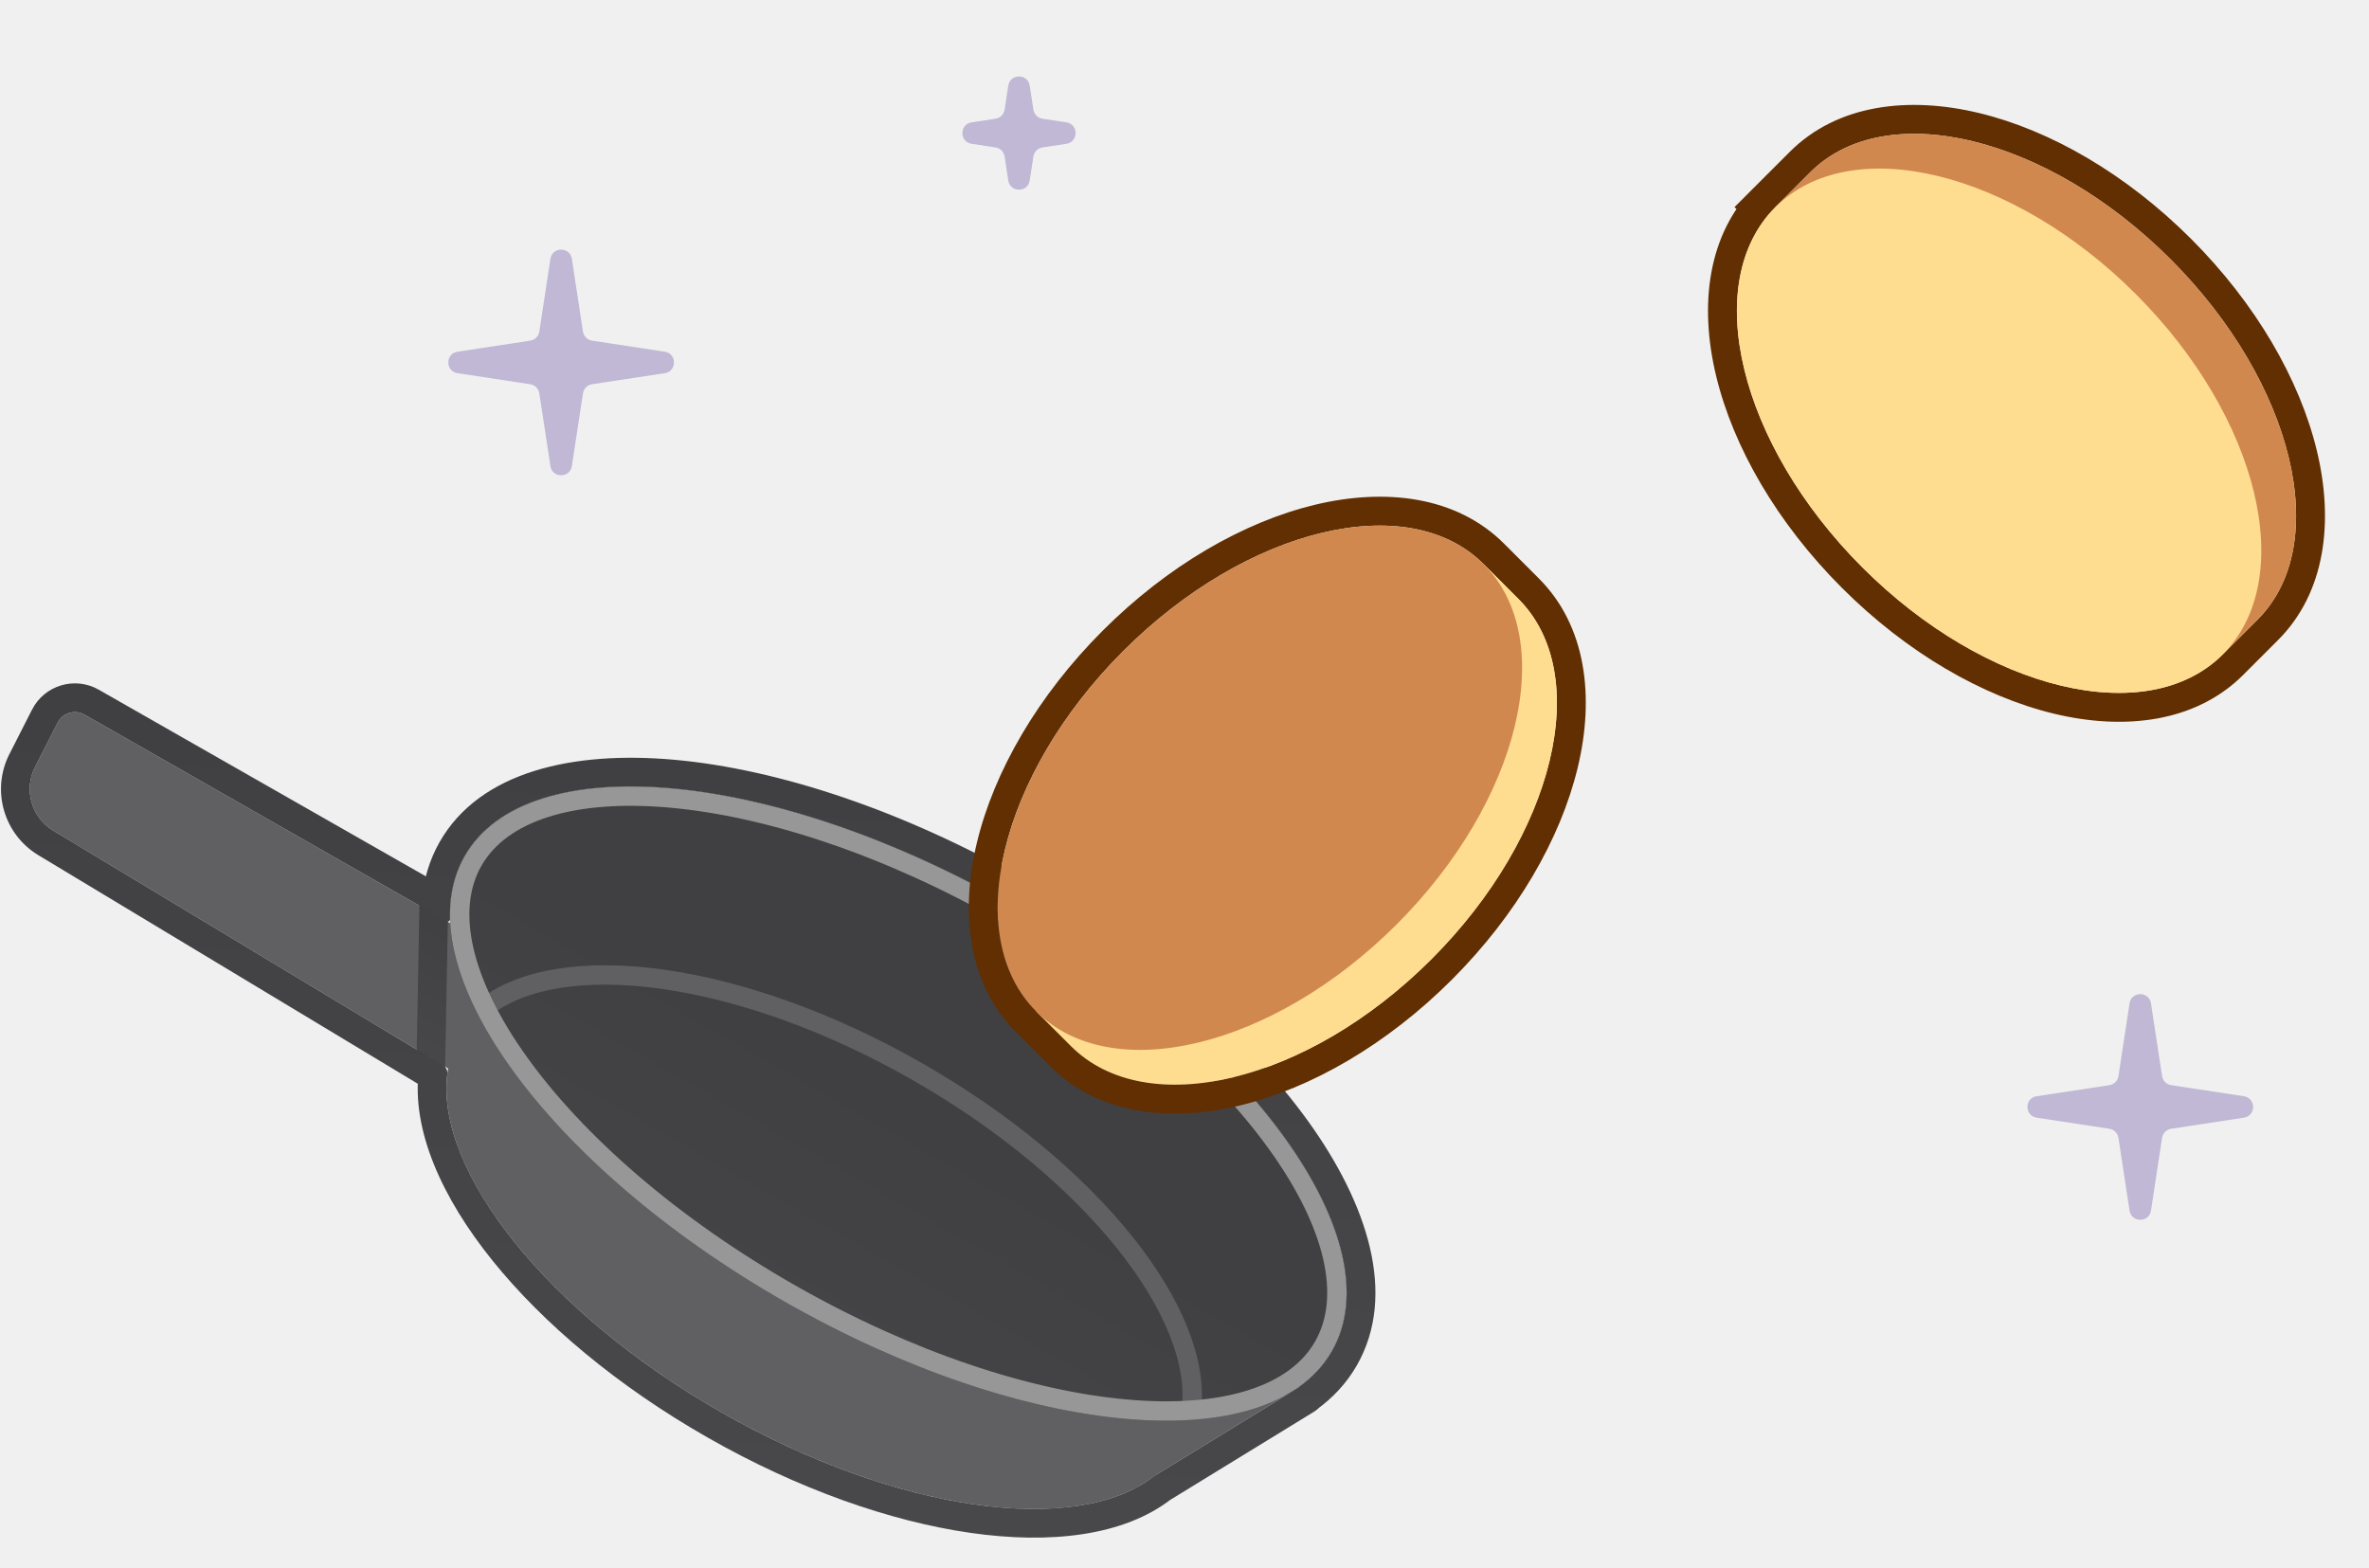
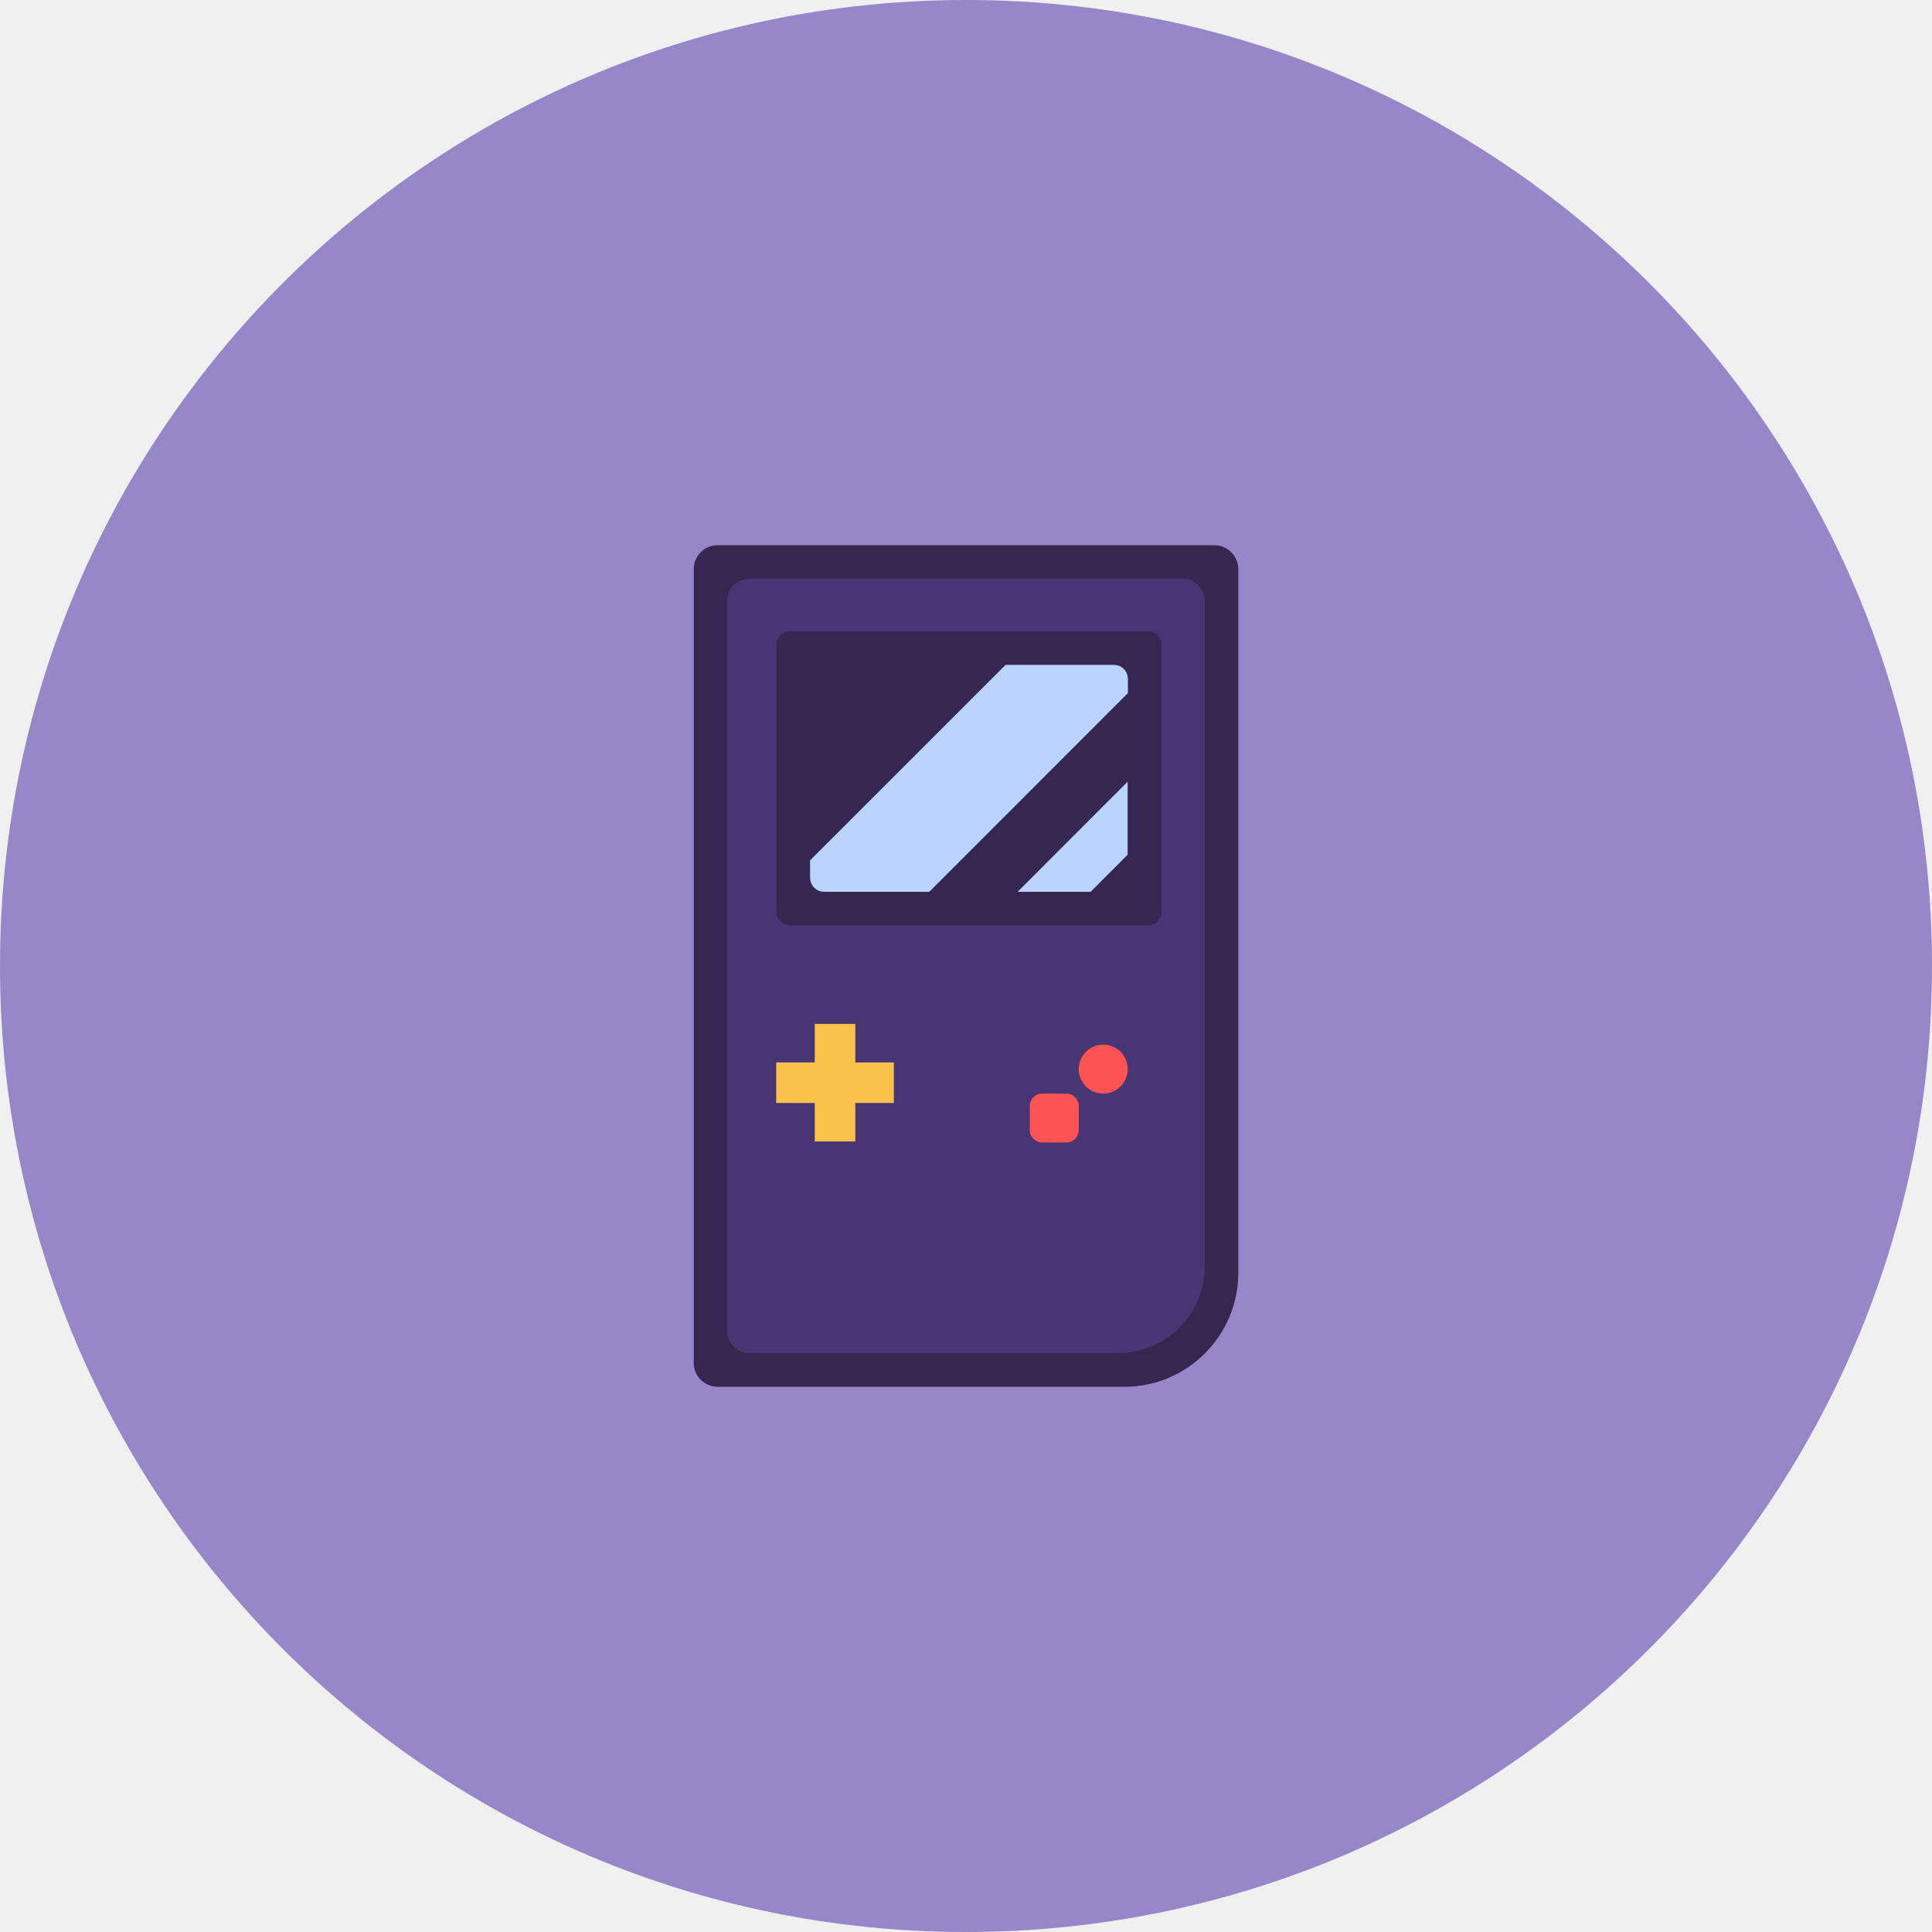
- <svg xmlns="http://www.w3.org/2000/svg" width="266" height="176" fill="none" viewBox="0 0 266 176">
-   <g clip-path="url(#clip0)">
-     <ellipse fill="#606063" rx="46.522" ry="22.068" transform="matrix(-0.868567 -0.495572 -0.495572 0.868567 91.9976 139.476)" />
-     <path fill="#606063" d="M127.302 167.171L145.865 155.788L50.545 101.403L50.412 123.3L127.302 167.171Z" />
-     <path fill="#606063" d="M55.166 106.319L9.488 80.257C8.409 79.641 7.035 80.052 6.471 81.159L3.93 86.152C2.636 88.694 3.527 91.804 5.97 93.276L53.228 121.751L55.166 106.319Z" />
-     <ellipse fill="url(#paint0_linear)" rx="56.065" ry="25.647" transform="matrix(-0.868567 -0.495572 -0.495572 0.868567 100.865 123.935)" />
-     <path stroke="#606063" stroke-width="2.175" d="M133.744 158.548C135.273 147.657 122.671 131.569 102.934 120.307C83.197 109.046 62.935 106.383 54.336 113.241" />
-     <path stroke="#979797" stroke-width="2.175" d="M53.114 96.689C49.943 102.246 51.864 110.414 58.328 119.405C64.73 128.31 75.351 137.653 88.694 145.266C102.037 152.879 115.484 157.269 126.408 158.249C137.437 159.238 145.446 156.736 148.616 151.18C151.786 145.623 149.866 137.455 143.402 128.464C137 119.559 126.379 110.217 113.036 102.603C99.692 94.99 86.246 90.6 75.322 89.62C64.293 88.631 56.284 91.133 53.114 96.689Z" />
-     <path stroke="url(#paint1_linear)" stroke-width="3.225" d="M48.711 101.51L48.355 120.51" />
-     <mask id="path-8-outside-1" width="166.515" height="100.494" x="-6.653" y="75.306" fill="#000" maskUnits="userSpaceOnUse">
-       <rect width="166.515" height="100.494" x="-6.653" y="75.306" fill="#fff" />
-       <path fill-rule="evenodd" d="M81.061 158.642C61.454 147.455 48.889 131.505 50.222 120.618C50.269 120.24 50.1 119.866 49.774 119.669L5.97 93.276C3.526 91.803 2.636 88.693 3.93 86.151L6.471 81.159C7.034 80.052 8.408 79.64 9.487 80.256L50.146 103.454C50.318 103.553 50.533 103.429 50.534 103.23C50.52 102.802 50.523 102.38 50.542 101.964L50.545 101.422C50.545 101.414 50.554 101.409 50.562 101.413C50.569 101.417 50.578 101.412 50.578 101.404C50.738 99.508 51.259 97.744 52.169 96.15C59.188 83.847 86.68 86.313 113.575 101.658C140.469 117.003 156.58 139.415 149.561 151.718C148.651 153.312 147.398 154.658 145.847 155.76C145.84 155.765 145.841 155.775 145.848 155.78C145.855 155.784 145.855 155.794 145.848 155.799L145.134 156.237C145.038 156.297 144.941 156.357 144.843 156.416L129.555 165.79C120.898 172.545 100.719 169.858 81.061 158.642Z" clip-rule="evenodd" />
-     </mask>
-     <path fill="url(#paint2_linear)" d="M81.061 158.642L82.659 155.841L81.061 158.642ZM5.97 93.276L4.305 96.038L4.305 96.038L5.97 93.276ZM3.93 86.151L6.804 87.614L3.93 86.151ZM6.471 81.159L9.345 82.621L9.345 82.621L6.471 81.159ZM9.487 80.256L11.085 77.455L11.085 77.455L9.487 80.256ZM50.542 101.964L53.763 102.114L53.766 102.049L53.767 101.984L50.542 101.964ZM52.169 96.15L49.368 94.551L49.368 94.551L52.169 96.15ZM113.575 101.658L115.173 98.857L113.575 101.658ZM149.561 151.718L146.76 150.12L146.76 150.12L149.561 151.718ZM145.134 156.237L143.448 153.488L143.433 153.497L143.418 153.506L145.134 156.237ZM144.843 156.416L143.186 153.648L143.172 153.657L143.157 153.666L144.843 156.416ZM129.555 165.79L127.869 163.041L127.714 163.136L127.571 163.248L129.555 165.79ZM145.848 155.799L147.534 158.548L145.848 155.799ZM145.847 155.76L143.979 153.132L145.847 155.76ZM50.545 101.422L47.32 101.403L50.545 101.422ZM50.146 103.454L51.744 100.653L50.146 103.454ZM50.578 101.404L53.792 101.675L50.578 101.404ZM50.222 120.618L53.423 121.01L50.222 120.618ZM49.774 119.669L48.11 122.431L49.774 119.669ZM47.022 120.225C46.196 126.966 49.657 134.552 55.276 141.539C60.994 148.649 69.367 155.683 79.463 161.443L82.659 155.841C73.148 150.415 65.435 143.88 60.302 137.497C55.069 130.99 52.915 125.157 53.423 121.01L47.022 120.225ZM4.305 96.038L48.11 122.431L51.438 116.907L7.634 90.513L4.305 96.038ZM1.056 84.688C-1.006 88.738 0.413 93.693 4.305 96.038L7.634 90.513C6.64 89.914 6.277 88.648 6.804 87.614L1.056 84.688ZM3.597 79.696L1.056 84.688L6.804 87.614L9.345 82.621L3.597 79.696ZM11.085 77.455C8.407 75.927 4.995 76.948 3.597 79.696L9.345 82.621C9.073 83.156 8.41 83.354 7.889 83.057L11.085 77.455ZM51.744 100.653L11.085 77.455L7.889 83.057L48.547 106.255L51.744 100.653ZM47.32 101.815C47.297 102.319 47.294 102.826 47.311 103.336L53.757 103.124C53.746 102.779 53.748 102.442 53.763 102.114L47.32 101.815ZM47.32 101.403L47.317 101.945L53.767 101.984L53.77 101.442L47.32 101.403ZM49.368 94.551C48.206 96.587 47.56 98.81 47.365 101.133L53.792 101.675C53.916 100.205 54.312 98.901 54.97 97.748L49.368 94.551ZM115.173 98.857C101.418 91.009 87.377 86.371 75.707 85.324C64.347 84.305 53.884 86.636 49.368 94.551L54.97 97.748C57.473 93.361 64.265 90.773 75.13 91.748C85.685 92.695 98.837 96.962 111.976 104.459L115.173 98.857ZM152.362 153.316C156.878 145.4 153.561 135.207 146.904 125.946C140.064 116.432 128.928 106.705 115.173 98.857L111.976 104.459C125.116 111.956 135.482 121.107 141.667 129.711C148.034 138.569 149.263 145.733 146.76 150.12L152.362 153.316ZM147.715 158.389C149.615 157.039 151.201 155.351 152.362 153.316L146.76 150.12C146.102 151.273 145.181 152.278 143.979 153.132L147.715 158.389ZM146.819 158.986L147.534 158.548L144.162 153.05L143.448 153.488L146.819 158.986ZM143.418 153.506C143.342 153.554 143.265 153.602 143.186 153.648L146.499 159.183C146.616 159.112 146.733 159.041 146.849 158.968L143.418 153.506ZM131.24 168.539L146.528 159.165L143.157 153.666L127.869 163.041L131.24 168.539ZM79.463 161.443C89.585 167.219 99.928 170.852 108.976 172.148C117.864 173.421 126.171 172.521 131.538 168.333L127.571 163.248C124.281 165.814 118.17 166.949 109.89 165.763C101.77 164.6 92.195 161.282 82.659 155.841L79.463 161.443ZM144.249 158.58C142.127 157.369 142.079 154.327 144.162 153.05L147.534 158.548C149.632 157.262 149.583 154.198 147.446 152.979L144.249 158.58ZM143.979 153.132C142.064 154.492 142.182 157.401 144.249 158.58L147.446 152.979C149.499 154.15 149.616 157.038 147.715 158.389L143.979 153.132ZM53.77 101.442C53.755 103.9 51.099 105.432 48.964 104.214L52.16 98.612C50.01 97.385 47.335 98.928 47.32 101.403L53.77 101.442ZM48.547 106.255C50.862 107.576 53.743 105.915 53.759 103.25L47.309 103.21C47.323 100.943 49.774 99.529 51.744 100.653L48.547 106.255ZM48.964 104.214C51.031 105.393 53.595 104.015 53.792 101.675L47.365 101.133C47.56 98.809 50.107 97.44 52.16 98.612L48.964 104.214ZM53.423 121.01C53.614 119.455 52.926 117.803 51.438 116.907L48.11 122.431C47.274 121.928 46.924 121.025 47.022 120.225L53.423 121.01Z" mask="url(#path-8-outside-1)" />
-     <mask id="path-10-outside-2" width="96.166" height="96.166" x="95.373" y="42.343" fill="#000" maskUnits="userSpaceOnUse">
-       <rect width="96.166" height="96.166" x="95.373" y="42.343" fill="#fff" />
-       <path fill-rule="evenodd" d="M116.349 113.584C116.349 113.584 116.349 113.584 116.349 113.584C107.872 105.107 112.245 86.989 126.117 73.118C139.989 59.246 158.107 54.872 166.584 63.35C166.591 63.357 166.598 63.364 166.605 63.371L170.491 67.257C178.968 75.734 174.595 93.852 160.723 107.724C146.851 121.596 128.734 125.969 120.257 117.491L116.349 113.584Z" clip-rule="evenodd" />
-     </mask>
-     <path fill="#612F01" d="M166.605 63.371L164.309 65.668L164.304 65.662L166.605 63.371ZM118.646 111.288C118.747 111.39 118.83 111.486 118.896 111.569C118.929 111.611 118.959 111.65 118.984 111.686C119.01 111.721 119.032 111.754 119.051 111.783C119.071 111.812 119.087 111.837 119.101 111.859C119.114 111.88 119.126 111.899 119.134 111.913C119.143 111.928 119.149 111.939 119.154 111.946C119.156 111.95 119.157 111.953 119.158 111.954C119.159 111.955 119.159 111.956 119.16 111.956C119.16 111.957 119.16 111.957 119.16 111.957C119.16 111.957 119.16 111.957 119.16 111.957C119.16 111.957 119.16 111.957 119.16 111.957C119.16 111.957 119.16 111.957 119.16 111.957C119.16 111.957 119.159 111.956 119.158 111.954C119.157 111.953 119.156 111.95 119.154 111.946C119.149 111.939 119.143 111.928 119.134 111.913C119.126 111.899 119.114 111.88 119.101 111.859C119.087 111.837 119.071 111.812 119.052 111.783C119.032 111.754 119.01 111.722 118.984 111.686C118.959 111.65 118.929 111.611 118.896 111.57C118.831 111.486 118.748 111.39 118.646 111.288L114.053 115.881C113.951 115.779 113.868 115.682 113.802 115.599C113.769 115.557 113.74 115.518 113.714 115.483C113.689 115.447 113.666 115.415 113.647 115.386C113.628 115.357 113.612 115.331 113.598 115.31C113.584 115.288 113.573 115.27 113.565 115.255C113.556 115.241 113.549 115.229 113.545 115.222C113.543 115.219 113.541 115.216 113.54 115.214C113.54 115.213 113.539 115.213 113.539 115.212C113.539 115.212 113.539 115.212 113.539 115.212C113.539 115.212 113.539 115.212 113.539 115.211C113.539 115.211 113.539 115.211 113.539 115.211C113.539 115.211 113.539 115.211 113.539 115.211C113.539 115.211 113.539 115.213 113.54 115.214C113.541 115.216 113.543 115.219 113.545 115.222C113.549 115.229 113.556 115.241 113.565 115.255C113.573 115.269 113.584 115.288 113.598 115.31C113.612 115.331 113.628 115.357 113.647 115.386C113.666 115.414 113.689 115.447 113.714 115.483C113.74 115.518 113.769 115.557 113.802 115.599C113.868 115.682 113.951 115.779 114.053 115.881L118.646 111.288ZM128.414 75.414C121.83 81.998 117.615 89.484 116.009 96.136C114.388 102.852 115.51 108.152 118.646 111.288L114.053 115.881C108.712 110.539 107.781 102.542 109.695 94.612C111.625 86.618 116.533 78.109 123.821 70.821L128.414 75.414ZM164.287 65.646C161.151 62.51 155.851 61.389 149.135 63.01C142.483 64.615 134.997 68.83 128.414 75.414L123.821 70.821C131.109 63.533 139.618 58.625 147.611 56.696C155.542 54.782 163.539 55.712 168.88 61.053L164.287 65.646ZM164.304 65.662C164.298 65.657 164.293 65.651 164.287 65.646L168.88 61.053C168.889 61.062 168.898 61.071 168.907 61.08L164.304 65.662ZM168.195 69.553L164.309 65.668L168.902 61.075L172.787 64.96L168.195 69.553ZM158.427 105.427C165.011 98.843 169.225 91.358 170.831 84.705C172.452 77.989 171.331 72.689 168.195 69.553L172.787 64.96C178.129 70.302 179.059 78.299 177.145 86.229C175.215 94.223 170.308 102.732 163.02 110.02L158.427 105.427ZM122.553 115.195C125.689 118.331 130.989 119.453 137.705 117.832C144.357 116.226 151.843 112.011 158.427 105.427L163.02 110.02C155.732 117.308 147.223 122.216 139.229 124.145C131.299 126.06 123.301 125.129 117.96 119.788L122.553 115.195ZM118.646 111.288L122.553 115.195L117.96 119.788L114.053 115.881L118.646 111.288Z" mask="url(#path-10-outside-2)" />
-     <path fill="#FEDC90" d="M120.256 117.491C128.733 125.968 146.851 121.595 160.723 107.723C174.595 93.851 178.968 75.734 170.491 67.257L166.583 63.349L116.349 113.584L120.256 117.491Z" />
-     <path fill="#D1884F" d="M116.349 113.584C124.827 122.061 142.944 117.688 156.816 103.816C170.688 89.945 175.061 71.827 166.584 63.35C158.107 54.872 139.989 59.246 126.117 73.118C112.245 86.989 107.872 105.107 116.349 113.584Z" />
-     <mask id="path-14-outside-3" width="96.166" height="96.166" x="178.343" y="-1.698" fill="#000" maskUnits="userSpaceOnUse">
-       <rect width="96.166" height="96.166" x="178.343" y="-1.698" fill="#fff" />
-       <path fill-rule="evenodd" d="M249.649 73.427C249.627 73.449 249.606 73.471 249.584 73.492C241.107 81.969 222.989 77.596 209.117 63.724C195.246 49.853 190.872 31.736 199.349 23.258L199.349 23.258L203.256 19.351C211.733 10.874 229.851 15.247 243.722 29.119C257.594 42.991 261.968 61.108 253.49 69.585L249.649 73.427Z" clip-rule="evenodd" />
-     </mask>
-     <path fill="#612F01" d="M249.649 73.427L247.337 71.146L247.345 71.138L247.352 71.13L249.649 73.427ZM199.349 23.258L201.645 20.962L203.942 23.258L201.645 25.555L199.349 23.258ZM199.349 23.258L197.052 25.555L194.756 23.258L197.052 20.962L199.349 23.258ZM247.288 71.196C247.304 71.179 247.32 71.163 247.337 71.146L251.961 75.708C251.934 75.735 251.907 75.762 251.88 75.789L247.288 71.196ZM211.414 61.428C217.997 68.012 225.483 72.227 232.136 73.832C238.851 75.453 244.152 74.332 247.288 71.196L251.88 75.789C246.539 81.13 238.542 82.06 230.612 80.146C222.618 78.217 214.109 73.309 206.821 66.021L211.414 61.428ZM201.645 25.555C198.51 28.691 197.388 33.991 199.009 40.706C200.615 47.359 204.83 54.844 211.414 61.428L206.821 66.021C199.533 58.733 194.625 50.224 192.696 42.231C190.781 34.301 191.711 26.303 197.052 20.962L201.645 25.555ZM201.645 20.962L201.645 20.962L197.052 25.555L197.052 25.555L201.645 20.962ZM205.552 21.647L201.645 25.555L197.052 20.962L200.959 17.055L205.552 21.647ZM241.426 31.415C234.842 24.831 227.357 20.617 220.704 19.011C213.988 17.39 208.688 18.511 205.552 21.647L200.959 17.055C206.301 11.713 214.298 10.783 222.228 12.697C230.222 14.627 238.731 19.534 246.019 26.822L241.426 31.415ZM251.194 67.289C254.33 64.153 255.451 58.853 253.83 52.137C252.225 45.485 248.01 37.999 241.426 31.415L246.019 26.822C253.307 34.11 258.215 42.619 260.144 50.613C262.058 58.543 261.128 66.54 255.787 71.882L251.194 67.289ZM247.352 71.13L251.194 67.289L255.787 71.882L251.945 75.723L247.352 71.13Z" mask="url(#path-14-outside-3)" />
-     <path fill="#D1884F" d="M253.491 69.584C261.968 61.107 257.595 42.989 243.723 29.117C229.851 15.245 211.734 10.872 203.256 19.35L199.349 23.257L249.584 73.491L253.491 69.584Z" />
-     <path fill="#FEDC90" d="M249.584 73.492C258.061 65.015 253.688 46.897 239.816 33.025C225.944 19.153 207.826 14.78 199.349 23.258C190.872 31.735 195.245 49.852 209.117 63.724C222.989 77.596 241.106 81.969 249.584 73.492Z" />
-     <path fill="#8F80BA" d="M64.211 29.068C64.001 27.689 62.013 27.689 61.803 29.068L60.558 37.235C60.478 37.762 60.065 38.175 59.538 38.255L51.371 39.5C49.992 39.71 49.992 41.698 51.371 41.908L59.538 43.152C60.065 43.232 60.478 43.646 60.558 44.173L61.803 52.339C62.013 53.718 64.001 53.718 64.211 52.339L65.455 44.173C65.535 43.646 65.949 43.232 66.476 43.152L74.642 41.908C76.022 41.698 76.022 39.71 74.642 39.5L66.476 38.255C65.949 38.175 65.535 37.762 65.455 37.235L64.211 29.068Z" opacity=".5" />
-     <path fill="#8F80BA" d="M241.521 112.68C241.31 111.301 239.323 111.301 239.113 112.68L237.868 120.847C237.788 121.374 237.375 121.787 236.848 121.868L228.681 123.112C227.302 123.322 227.302 125.31 228.681 125.52L236.848 126.764C237.375 126.845 237.788 127.258 237.868 127.785L239.113 135.951C239.323 137.331 241.31 137.331 241.521 135.951L242.765 127.785C242.845 127.258 243.259 126.845 243.785 126.764L251.952 125.52C253.331 125.31 253.331 123.322 251.952 123.112L243.785 121.868C243.259 121.787 242.845 121.374 242.765 120.847L241.521 112.68Z" opacity=".5" />
-     <path fill="#8F80BA" d="M113.213 9.624C113.423 8.245 115.411 8.245 115.621 9.624L116.03 12.311C116.11 12.838 116.524 13.251 117.051 13.331L119.737 13.741C121.117 13.951 121.117 15.938 119.737 16.148L117.051 16.558C116.524 16.638 116.11 17.052 116.03 17.578L115.621 20.265C115.411 21.644 113.423 21.644 113.213 20.265L112.803 17.578C112.723 17.052 112.31 16.638 111.783 16.558L109.096 16.148C107.717 15.938 107.717 13.951 109.096 13.741L111.783 13.331C112.31 13.251 112.723 12.838 112.803 12.311L113.213 9.624Z" opacity=".5" />
+ <svg xmlns="http://www.w3.org/2000/svg" width="100pt" height="100pt" viewBox="0 0 100 100" version="1.1">
+   <g id="surface1">
+     <path style=" stroke:none;fill-rule:nonzero;fill:rgb(59.216%,52.941%,78.824%);fill-opacity:1;" d="M 100 50 C 100 77.613 77.613 100 50 100 C 22.387 100 0 77.613 0 50 C 0 22.387 22.387 0 50 0 C 77.613 0 100 22.387 100 50 Z M 100 50 " />
+     <path style=" stroke:none;fill-rule:nonzero;fill:rgb(28.235%,21.176%,45.49%);fill-opacity:1;" d="M 36.227 28.633 L 63.625 28.633 L 63.625 67.02 C 63.625 68.688 62.27 70.043 60.602 70.039 L 36.227 70.039 Z M 36.227 28.633 " />
+     <path style=" stroke:none;fill-rule:nonzero;fill:rgb(98.039%,76.078%,29.412%);fill-opacity:1;" d="M 46.266 54.992 L 44.27 54.992 L 44.27 52.996 L 42.172 52.996 L 42.172 54.992 L 40.176 54.992 L 40.176 57.09 L 42.172 57.09 L 42.172 59.082 L 44.27 59.082 L 44.27 57.09 L 46.266 57.09 Z M 46.266 54.992 " />
+     <path style=" stroke:none;fill-rule:nonzero;fill:rgb(98.824%,32.941%,32.941%);fill-opacity:1;" d="M 53.953 56.605 L 55.184 56.605 C 55.543 56.605 55.836 56.895 55.836 57.254 L 55.836 58.488 C 55.836 58.848 55.543 59.137 55.184 59.137 L 53.953 59.137 C 53.594 59.137 53.301 58.848 53.301 58.488 L 53.301 57.254 C 53.301 56.895 53.594 56.605 53.953 56.605 Z M 53.953 56.605 " />
+     <path style=" stroke:none;fill-rule:nonzero;fill:rgb(21.176%,15.294%,31.765%);fill-opacity:1;" d="M 60.117 33.371 L 60.117 47.199 C 60.117 47.586 59.805 47.898 59.422 47.898 L 40.887 47.898 C 40.5 47.898 40.188 47.586 40.188 47.199 L 40.188 33.371 C 40.188 32.988 40.5 32.676 40.887 32.676 L 59.422 32.676 C 59.805 32.676 60.117 32.988 60.117 33.371 Z M 60.117 33.371 " />
+     <path style=" stroke:none;fill-rule:nonzero;fill:rgb(21.176%,15.294%,31.765%);fill-opacity:1;" d="M 42.348 34.414 L 57.961 34.414 C 58.191 34.414 58.379 34.602 58.379 34.832 L 58.379 45.742 C 58.379 45.973 58.191 46.16 57.961 46.16 L 42.348 46.16 C 42.117 46.16 41.93 45.973 41.93 45.742 L 41.93 34.832 C 41.93 34.602 42.117 34.414 42.348 34.414 Z M 42.348 34.414 " />
+     <path style=" stroke:none;fill-rule:nonzero;fill:rgb(73.333%,83.137%,100%);fill-opacity:1;" d="M 42.652 46.16 L 48.098 46.16 L 58.379 35.875 L 58.379 35.133 C 58.375 34.738 58.059 34.418 57.66 34.414 L 52.051 34.414 L 41.93 44.531 L 41.93 45.43 C 41.93 45.832 42.254 46.156 42.652 46.16 Z M 42.652 46.16 " />
+     <path style=" stroke:none;fill-rule:nonzero;fill:rgb(73.333%,83.137%,100%);fill-opacity:1;" d="M 58.367 40.461 L 52.672 46.16 L 56.449 46.16 L 58.367 44.238 Z M 58.367 40.461 " />
+     <path style=" stroke:none;fill-rule:nonzero;fill:rgb(21.176%,15.294%,31.765%);fill-opacity:1;" d="M 62.852 28.219 L 37.145 28.219 C 36.461 28.219 35.906 28.777 35.906 29.461 L 35.906 70.539 C 35.906 71.223 36.461 71.777 37.145 71.781 L 58.195 71.781 C 61.453 71.781 64.094 69.137 64.094 65.879 L 64.094 29.461 C 64.094 28.777 63.539 28.219 62.852 28.219 Z M 62.355 65.543 C 62.355 68.023 60.344 70.039 57.859 70.039 L 38.785 70.039 C 38.156 70.039 37.645 69.527 37.645 68.895 L 37.645 31.098 C 37.645 30.465 38.156 29.953 38.785 29.953 L 61.215 29.953 C 61.844 29.953 62.355 30.465 62.355 31.098 Z M 62.355 65.543 " />
+     <path style=" stroke:none;fill-rule:nonzero;fill:rgb(98.824%,32.941%,32.941%);fill-opacity:1;" d="M 58.371 55.336 C 58.371 56.035 57.801 56.605 57.102 56.605 C 56.402 56.605 55.836 56.035 55.836 55.336 C 55.836 54.637 56.402 54.07 57.102 54.07 C 57.801 54.07 58.371 54.637 58.371 55.336 Z M 58.371 55.336 " />
  </g>
-   <defs>
-     <linearGradient id="paint0_linear" x1="56.065" x2="56.065" y1="0" y2="51.293" gradientUnits="userSpaceOnUse">
-       <stop stop-color="#404042" />
-       <stop offset="1" stop-color="#48484B" />
-     </linearGradient>
-     <linearGradient id="paint1_linear" x1="52.694" x2="44.371" y1="103.814" y2="118.206" gradientUnits="userSpaceOnUse">
-       <stop stop-color="#404042" />
-       <stop offset="1" stop-color="#48484B" />
-     </linearGradient>
-     <linearGradient id="paint2_linear" x1="79.788" x2="73.341" y1="85.68" y2="166.167" gradientUnits="userSpaceOnUse">
-       <stop stop-color="#404042" />
-       <stop offset="1" stop-color="#48484B" />
-     </linearGradient>
-     <clipPath id="clip0">
-       <rect width="266" height="176" fill="#fff" />
-     </clipPath>
-   </defs>
</svg>
